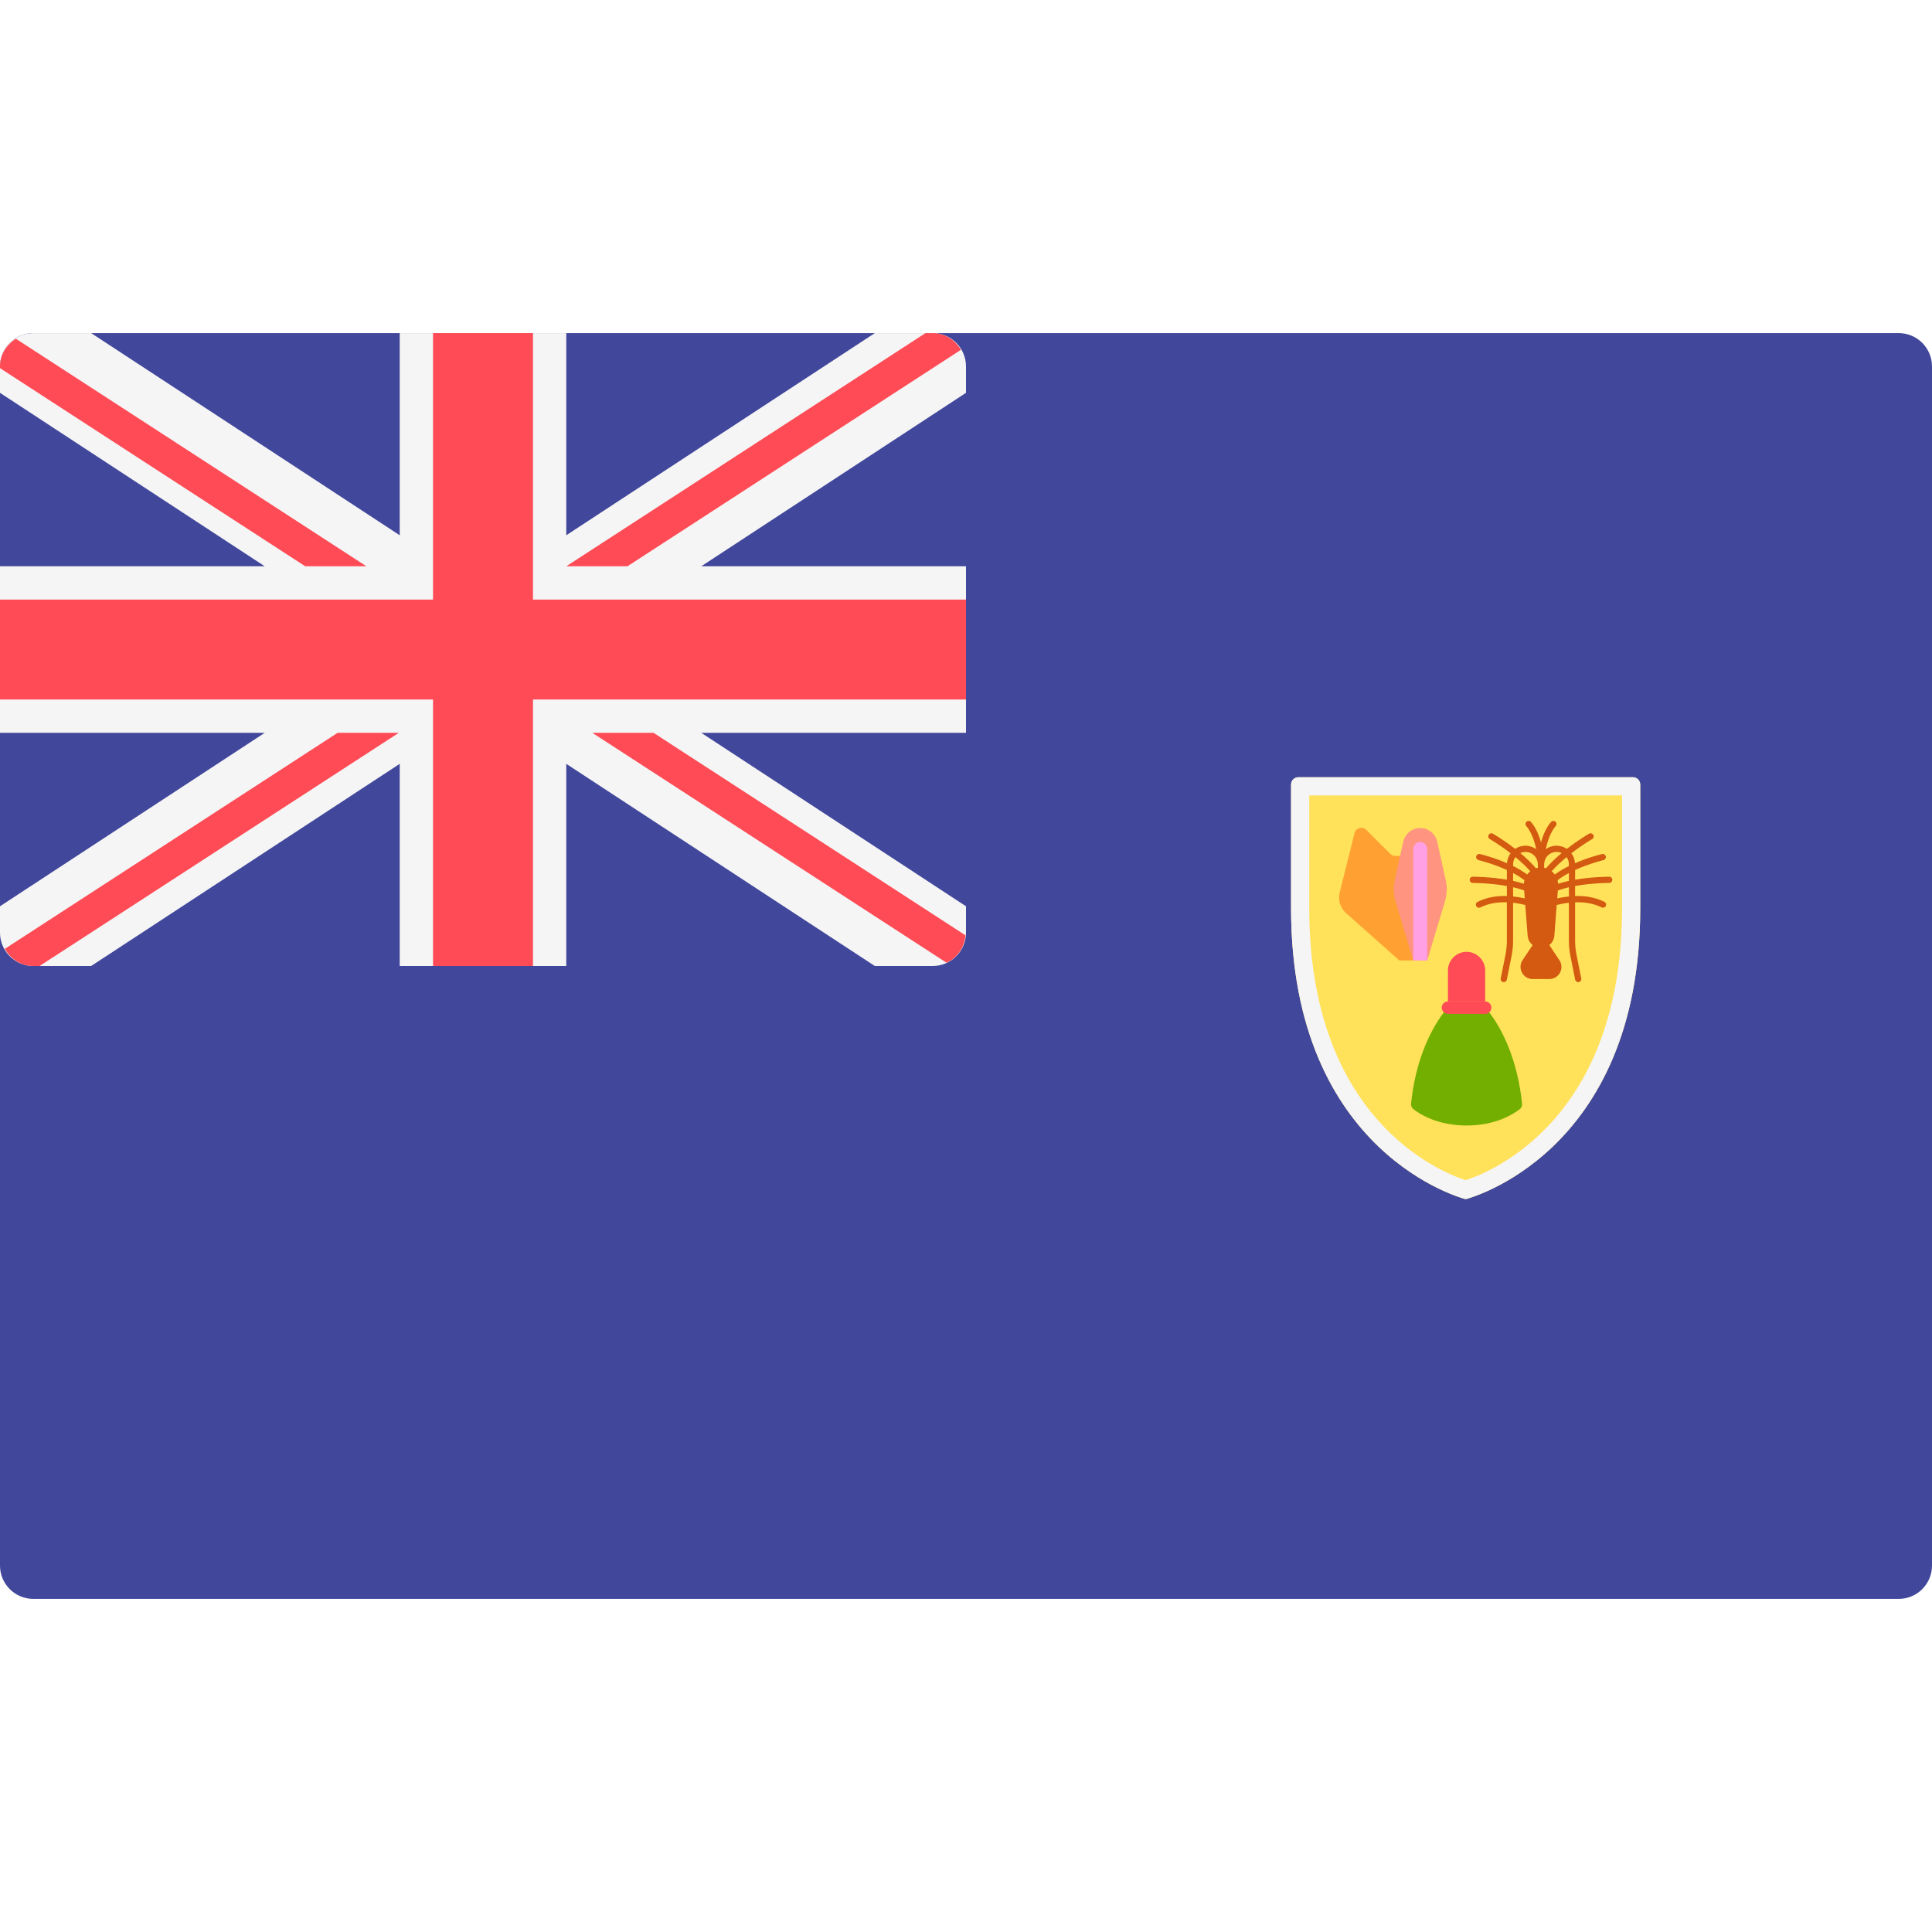
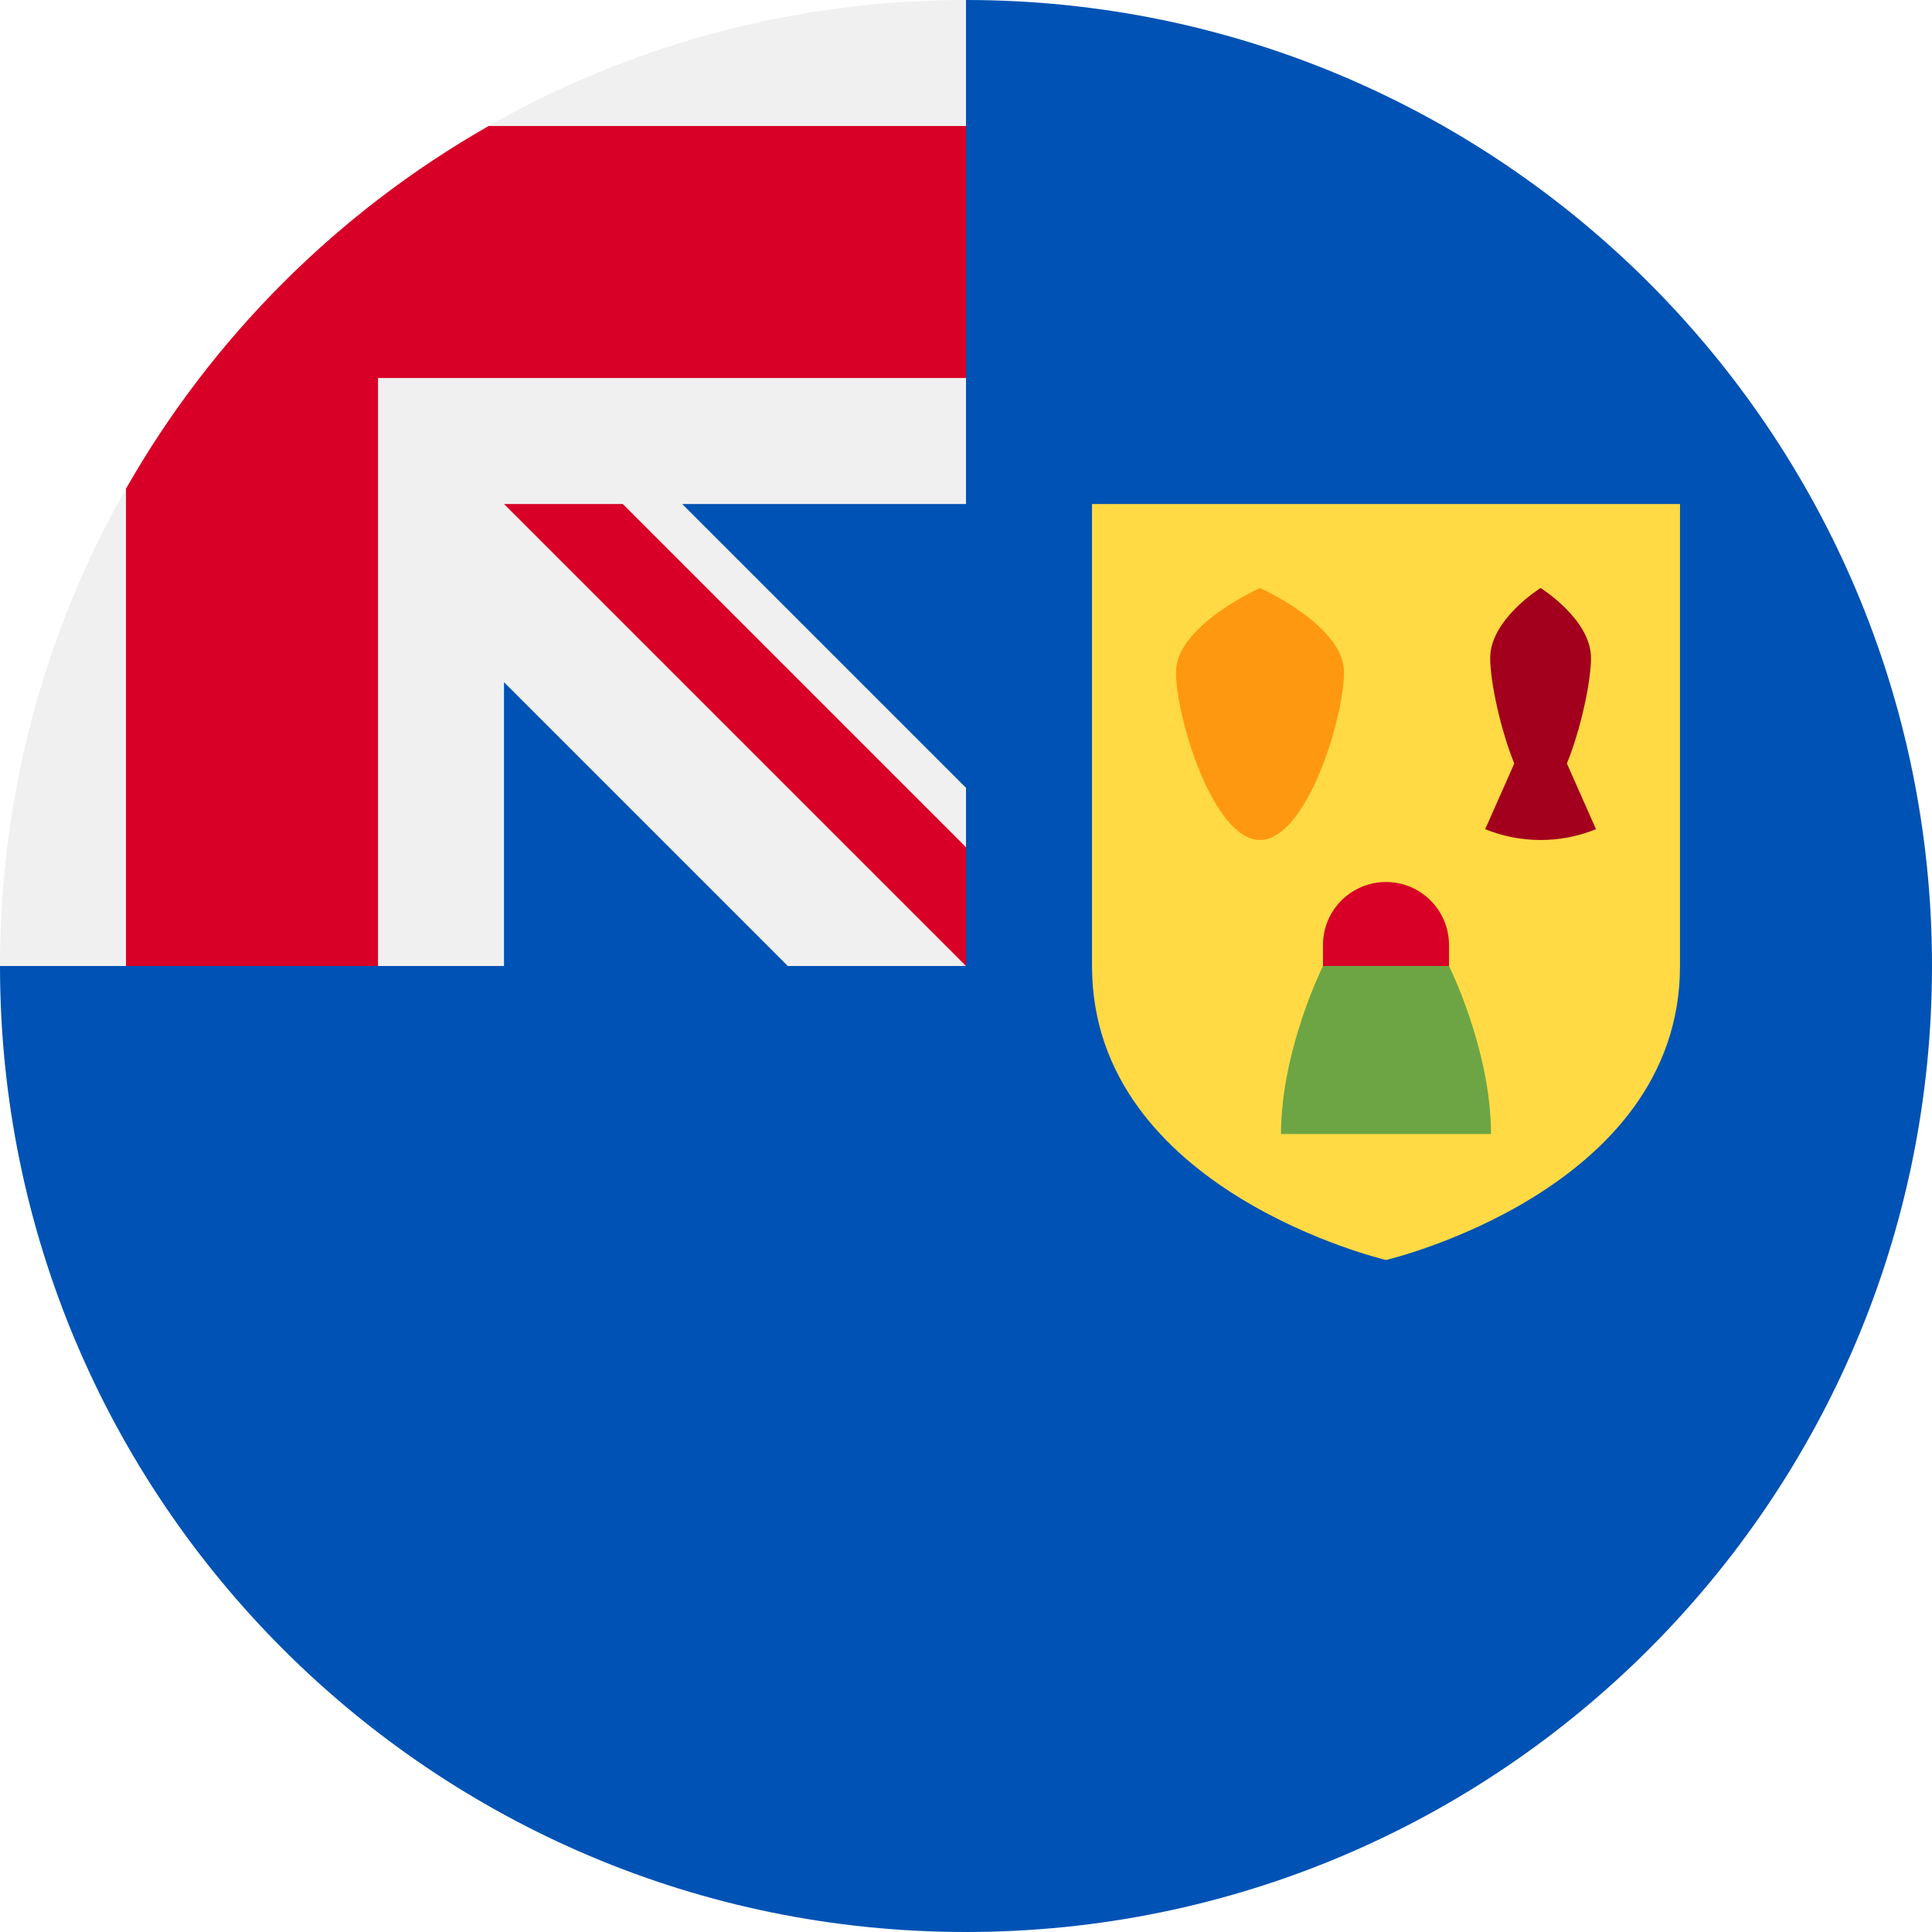
- <svg xmlns="http://www.w3.org/2000/svg" version="1.1" id="Layer_1" x="0px" y="0px" viewBox="0 0 512.001 512.001" style="enable-background:new 0 0 512.001 512.001;" xml:space="preserve">
-   <path style="fill:#41479B;" d="M503.172,423.724H8.828c-4.875,0-8.828-3.953-8.828-8.828V97.104c0-4.875,3.953-8.828,8.828-8.828  h494.345c4.875,0,8.828,3.953,8.828,8.828v317.792C512,419.772,508.047,423.724,503.172,423.724z" />
-   <path style="fill:#F5F5F5;" d="M247.172,88.276h-15.333l-81.77,53.573V88.276h-44.138v53.573l-81.77-53.573H8.828  C3.953,88.276,0,92.229,0,97.104v7.002l70.155,45.963H0v44.138h70.155L0,240.171v7.001C0,252.047,3.953,256,8.828,256h15.333  l81.77-53.573V256h44.138v-53.573L231.838,256h15.333c4.875,0,8.828-3.953,8.828-8.828v-7.002l-70.154-45.963h70.154v-44.138  h-70.155l70.155-45.963v-7.002C255.999,92.229,252.048,88.276,247.172,88.276z" />
+ <svg xmlns="http://www.w3.org/2000/svg" version="1.1" id="Layer_1" x="0px" y="0px" viewBox="0 0 512 512" style="enable-background:new 0 0 512 512;" xml:space="preserve">
+   <path style="fill:#0052B4;" d="M512,256c0,141.384-114.616,256-256,256S0,397.384,0,256C0,256.061,256,0.028,256,0  C397.384,0,512,114.616,512,256z" />
  <g>
-     <polygon style="fill:#FF4B55;" points="255.999,158.897 141.241,158.897 141.241,88.276 114.758,88.276 114.758,158.897 0,158.897    0,185.379 114.758,185.379 114.758,256 141.241,256 141.241,185.379 255.999,185.379  " />
-     <path style="fill:#FF4B55;" d="M97.103,150.069L4.207,89.768C1.735,91.333,0,93.961,0,97.104v0.458l80.889,52.507H97.103z" />
-     <path style="fill:#FF4B55;" d="M166.283,150.069l88.374-57.366c-1.536-2.599-4.246-4.427-7.485-4.427h-1.909l-95.194,61.793   H166.283z" />
-     <path style="fill:#FF4B55;" d="M89.474,194.207L1.269,251.463C2.79,254.125,5.542,256,8.828,256h1.665l95.195-61.793H89.474z" />
-     <path style="fill:#FF4B55;" d="M255.859,247.867l-82.666-53.659H156.98l93.873,60.934   C253.666,253.837,255.594,251.102,255.859,247.867z" />
+     <path style="fill:#F0F0F0;" d="M256,0c-0.016,0-0.028,0-0.043,0H256L256,0z" />
+     <path style="fill:#F0F0F0;" d="M255.315,256H256c0-0.23,0-0.454,0-0.685C255.772,255.544,255.544,255.772,255.315,256z" />
+     <path style="fill:#F0F0F0;" d="M256,133.565C256,88.52,256,59.005,256,0h-0.043C114.591,0.024,0,114.629,0,256h133.565v-75.211   L208.776,256h46.54c0.228-0.228,0.456-0.456,0.685-0.685c0-17.247,0-32.636,0-46.537l-75.213-75.213H256z" />
  </g>
-   <path style="fill:#FFE15A;" d="M344.072,205.977c-1.065,0-1.928,0.863-1.928,1.928v32.773c0,65.548,46.269,77.114,46.269,77.114  s46.269-11.567,46.269-77.114v-32.773c0-1.065-0.863-1.928-1.928-1.928H344.072L344.072,205.977z" />
-   <path style="fill:#F5F5F5;" d="M429.863,210.797v29.881c0,55.751-34.461,69.813-41.448,72.089  c-7.026-2.291-41.451-16.369-41.451-72.089v-29.881L429.863,210.797 M432.754,205.977h-88.682c-1.065,0-1.928,0.863-1.928,1.928  v32.773c0,65.548,46.269,77.114,46.269,77.114s46.269-11.567,46.269-77.114v-32.773C434.682,206.84,433.819,205.977,432.754,205.977  L432.754,205.977z" />
-   <path style="fill:#73AF00;" d="M393.588,267.04h-9.863c0,0-7.954,7.954-9.778,25.426c-0.059,0.557,0.167,1.121,0.608,1.468  c1.673,1.311,6.372,4.339,14.101,4.339s12.428-3.028,14.101-4.339c0.441-0.345,0.665-0.91,0.608-1.468  C401.542,274.994,393.588,267.04,393.588,267.04z" />
  <g>
-     <path style="fill:#FF4B55;" d="M393.588,265.396h-9.863v-8.218c0-2.712,2.219-4.931,4.931-4.931l0,0   c2.712,0,4.931,2.219,4.931,4.931v8.218H393.588z" />
-     <path style="fill:#FF4B55;" d="M393.588,268.684h-9.863c-0.908,0-1.644-0.736-1.644-1.644l0,0c0-0.908,0.736-1.644,1.644-1.644   h9.863c0.908,0,1.644,0.736,1.644,1.644l0,0C395.231,267.948,394.495,268.684,393.588,268.684z" />
+     <path style="fill:#D80027;" d="M129.515,33.391C89.476,56.19,56.189,89.476,33.391,129.515V256h66.783V100.176v-0.002H256   c0-21.063,0-41.129,0-66.783H129.515z" />
+     <path style="fill:#D80027;" d="M256,224.519l-90.955-90.953h-31.48v0.002L255.998,256H256C256,256,256,234.293,256,224.519z" />
  </g>
-   <path style="fill:#D35A10;" d="M426.463,232.339c-0.291,0-4.579,0.02-9.041,0.787v-2.57c3.765-1.718,7.454-2.607,7.517-2.622  c0.441-0.104,0.716-0.546,0.612-0.988c-0.105-0.441-0.546-0.717-0.988-0.612c-0.248,0.057-3.561,0.854-7.171,2.425  c-0.059-0.985-0.401-1.889-0.956-2.635c2.946-2.28,5.455-3.729,5.502-3.755c0.394-0.225,0.532-0.726,0.308-1.121  c-0.226-0.395-0.728-0.532-1.121-0.308c-0.199,0.114-2.831,1.632-5.887,4.019c-0.786-0.53-1.731-0.839-2.748-0.839  c-1.057,0-2.033,0.341-2.836,0.909c0.843-4.23,2.575-6.061,2.599-6.084c0.318-0.321,0.317-0.84-0.003-1.159  c-0.321-0.321-0.841-0.321-1.162,0c-0.098,0.098-1.695,1.747-2.707,5.452c-1.012-3.706-2.609-5.355-2.707-5.452  c-0.319-0.319-0.835-0.319-1.158-0.001c-0.321,0.318-0.324,0.838-0.008,1.161c0.023,0.023,1.756,1.855,2.599,6.084  c-0.803-0.568-1.779-0.909-2.836-0.909c-1.016,0-1.962,0.31-2.748,0.839c-3.055-2.388-5.687-3.905-5.887-4.019  c-0.395-0.225-0.897-0.087-1.121,0.308c-0.225,0.395-0.087,0.896,0.308,1.121c0.046,0.026,2.556,1.474,5.503,3.754  c-0.556,0.747-0.897,1.651-0.957,2.636c-3.609-1.572-6.923-2.368-7.171-2.425c-0.444-0.106-0.884,0.171-0.988,0.612  c-0.104,0.442,0.171,0.885,0.612,0.988c0.063,0.014,3.752,0.903,7.517,2.622v2.57c-4.461-0.768-8.749-0.787-9.041-0.787  c-0.454,0-0.822,0.367-0.822,0.822c0,0.454,0.367,0.822,0.822,0.822c0.071,0,4.564,0.018,9.041,0.812v2.659  c-2.466-0.074-5.217,0.271-7.765,1.547c-0.406,0.203-0.57,0.696-0.367,1.102c0.145,0.288,0.435,0.455,0.736,0.455  c0.124,0,0.248-0.028,0.366-0.087c2.269-1.133,4.769-1.429,7.029-1.353v10.17c0,1.241-0.124,2.489-0.366,3.708l-1.261,6.304  c-0.089,0.446,0.2,0.878,0.644,0.967c0.054,0.011,0.108,0.017,0.162,0.017c0.384,0,0.727-0.269,0.806-0.661l1.261-6.304  c0.265-1.325,0.399-2.68,0.399-4.03v-10.048c1.233,0.138,2.34,0.36,3.231,0.583l0.627,8.14c0.078,1.015,0.586,1.891,1.327,2.486  l-2.666,3.998c-1.428,2.143,0.107,5.012,2.682,5.012h4.391c2.574,0,4.11-2.87,2.682-5.012l-2.666-3.998  c0.742-0.595,1.249-1.472,1.327-2.486l0.626-8.14c0.89-0.223,1.998-0.445,3.231-0.583v10.047c0,1.35,0.134,2.705,0.399,4.03  l1.261,6.304c0.078,0.391,0.421,0.661,0.806,0.661c0.053,0,0.107-0.004,0.162-0.017c0.445-0.089,0.734-0.522,0.644-0.967  l-1.261-6.304c-0.243-1.218-0.366-2.465-0.366-3.708v-10.172c2.26-0.076,4.761,0.22,7.029,1.353  c0.118,0.058,0.243,0.087,0.366,0.087c0.301,0,0.591-0.167,0.736-0.455c0.203-0.406,0.039-0.899-0.367-1.102  c-2.547-1.273-5.298-1.619-7.765-1.546v-2.66c4.477-0.794,8.97-0.812,9.041-0.812c0.455,0,0.822-0.369,0.822-0.822  C427.285,232.706,426.917,232.339,426.463,232.339z M415.778,233.441c-0.982,0.213-1.949,0.466-2.86,0.769  c-0.017-0.324-0.064-0.638-0.145-0.942c0.911-0.704,1.935-1.343,3.006-1.909v2.082H415.778z M415.778,229.051v0.455  c-1.302,0.647-2.584,1.397-3.732,2.248c-0.238-0.326-0.513-0.619-0.829-0.871c1.229-1.362,2.596-2.624,3.941-3.737  C415.546,227.683,415.778,228.339,415.778,229.051z M412.491,225.763c0.49,0,0.951,0.115,1.369,0.308  c-1.42,1.193-2.86,2.55-4.149,4.022c-0.168-0.052-0.333-0.103-0.509-0.135v-0.087c0-0.374,0.013-0.729,0.026-1.082  C409.365,227.101,410.767,225.763,412.491,225.763z M404.272,225.763c1.724,0,3.126,1.337,3.261,3.027  c0.013,0.353,0.026,0.707,0.026,1.082v0.087c-0.175,0.032-0.341,0.083-0.509,0.135c-1.289-1.472-2.729-2.829-4.149-4.022  C403.321,225.878,403.782,225.763,404.272,225.763z M400.985,229.051c0-0.713,0.233-1.368,0.62-1.907  c1.345,1.113,2.711,2.376,3.94,3.737c-0.316,0.252-0.59,0.546-0.829,0.872c-1.148-0.851-2.429-1.601-3.732-2.248L400.985,229.051  L400.985,229.051z M400.985,231.36c1.07,0.566,2.094,1.205,3.006,1.909c-0.082,0.305-0.129,0.618-0.145,0.941  c-0.913-0.303-1.878-0.556-2.86-0.769v-2.081H400.985z M400.985,237.569v-2.441c1.03,0.233,2.024,0.515,2.935,0.854l0.162,2.105  C403.188,237.879,402.138,237.689,400.985,237.569z M415.778,237.57c-1.153,0.12-2.204,0.31-3.097,0.518l0.162-2.105  c0.911-0.339,1.906-0.62,2.935-0.854V237.57z" />
-   <path style="fill:#FFA033;" d="M374.534,254.529h-3.692l-14.109-12.541c-1.542-1.369-2.194-3.482-1.694-5.483l3.934-15.737  c0.348-1.393,2.082-1.873,3.096-0.857l6.385,6.385c0.346,0.346,0.815,0.541,1.305,0.541h4.773v27.693L374.534,254.529  L374.534,254.529z" />
-   <path style="fill:#FF9480;" d="M371.888,223.051l-2.265,10.197c-0.41,1.848-0.341,3.772,0.203,5.586l4.708,15.695h3.692  l4.708-15.695c0.544-1.814,0.615-3.737,0.203-5.586l-2.265-10.197c-0.468-2.103-2.333-3.599-4.488-3.599h-0.01  C374.22,219.451,372.354,220.948,371.888,223.051z" />
-   <path style="fill:#FFA0E4;" d="M376.38,223.144L376.38,223.144c-1.02,0-1.846,0.826-1.846,1.846v29.539h3.692V224.99  C378.226,223.97,377.399,223.144,376.38,223.144z" />
+   <path style="fill:#FFDA44;" d="M289.391,133.565v122.434c0,59.64,77.913,77.914,77.913,77.914s77.913-18.274,77.913-77.914V133.565  H289.391z" />
+   <path style="fill:#FF9811;" d="M356.174,178.087c0,12.295-9.966,44.522-22.261,44.522s-22.261-32.227-22.261-44.522  c0-12.295,22.261-22.261,22.261-22.261S356.174,165.792,356.174,178.087z" />
+   <path style="fill:#A2001D;" d="M415.245,202.332c3.592-8.765,6.386-21.577,6.386-27.955c0-10.246-13.357-18.551-13.357-18.551  s-13.357,8.306-13.357,18.551c0,6.378,2.794,19.19,6.386,27.955l-7.711,17.41c4.532,1.842,9.486,2.866,14.681,2.866  c5.195,0,10.149-1.024,14.681-2.866L415.245,202.332z" />
+   <path style="fill:#6DA544;" d="M350.609,256c0,0-11.13,22.261-11.13,44.522c0,0,33.391,0,55.652,0C395.13,278.261,384,256,384,256  l-16.696-11.13L350.609,256z" />
+   <path style="fill:#D80027;" d="M384,256v-5.565c0-9.22-7.475-16.696-16.696-16.696c-9.22,0-16.696,7.475-16.696,16.696V256H384z" />
  <g>
</g>
  <g>
</g>
  <g>
</g>
  <g>
</g>
  <g>
</g>
  <g>
</g>
  <g>
</g>
  <g>
</g>
  <g>
</g>
  <g>
</g>
  <g>
</g>
  <g>
</g>
  <g>
</g>
  <g>
</g>
  <g>
</g>
</svg>
